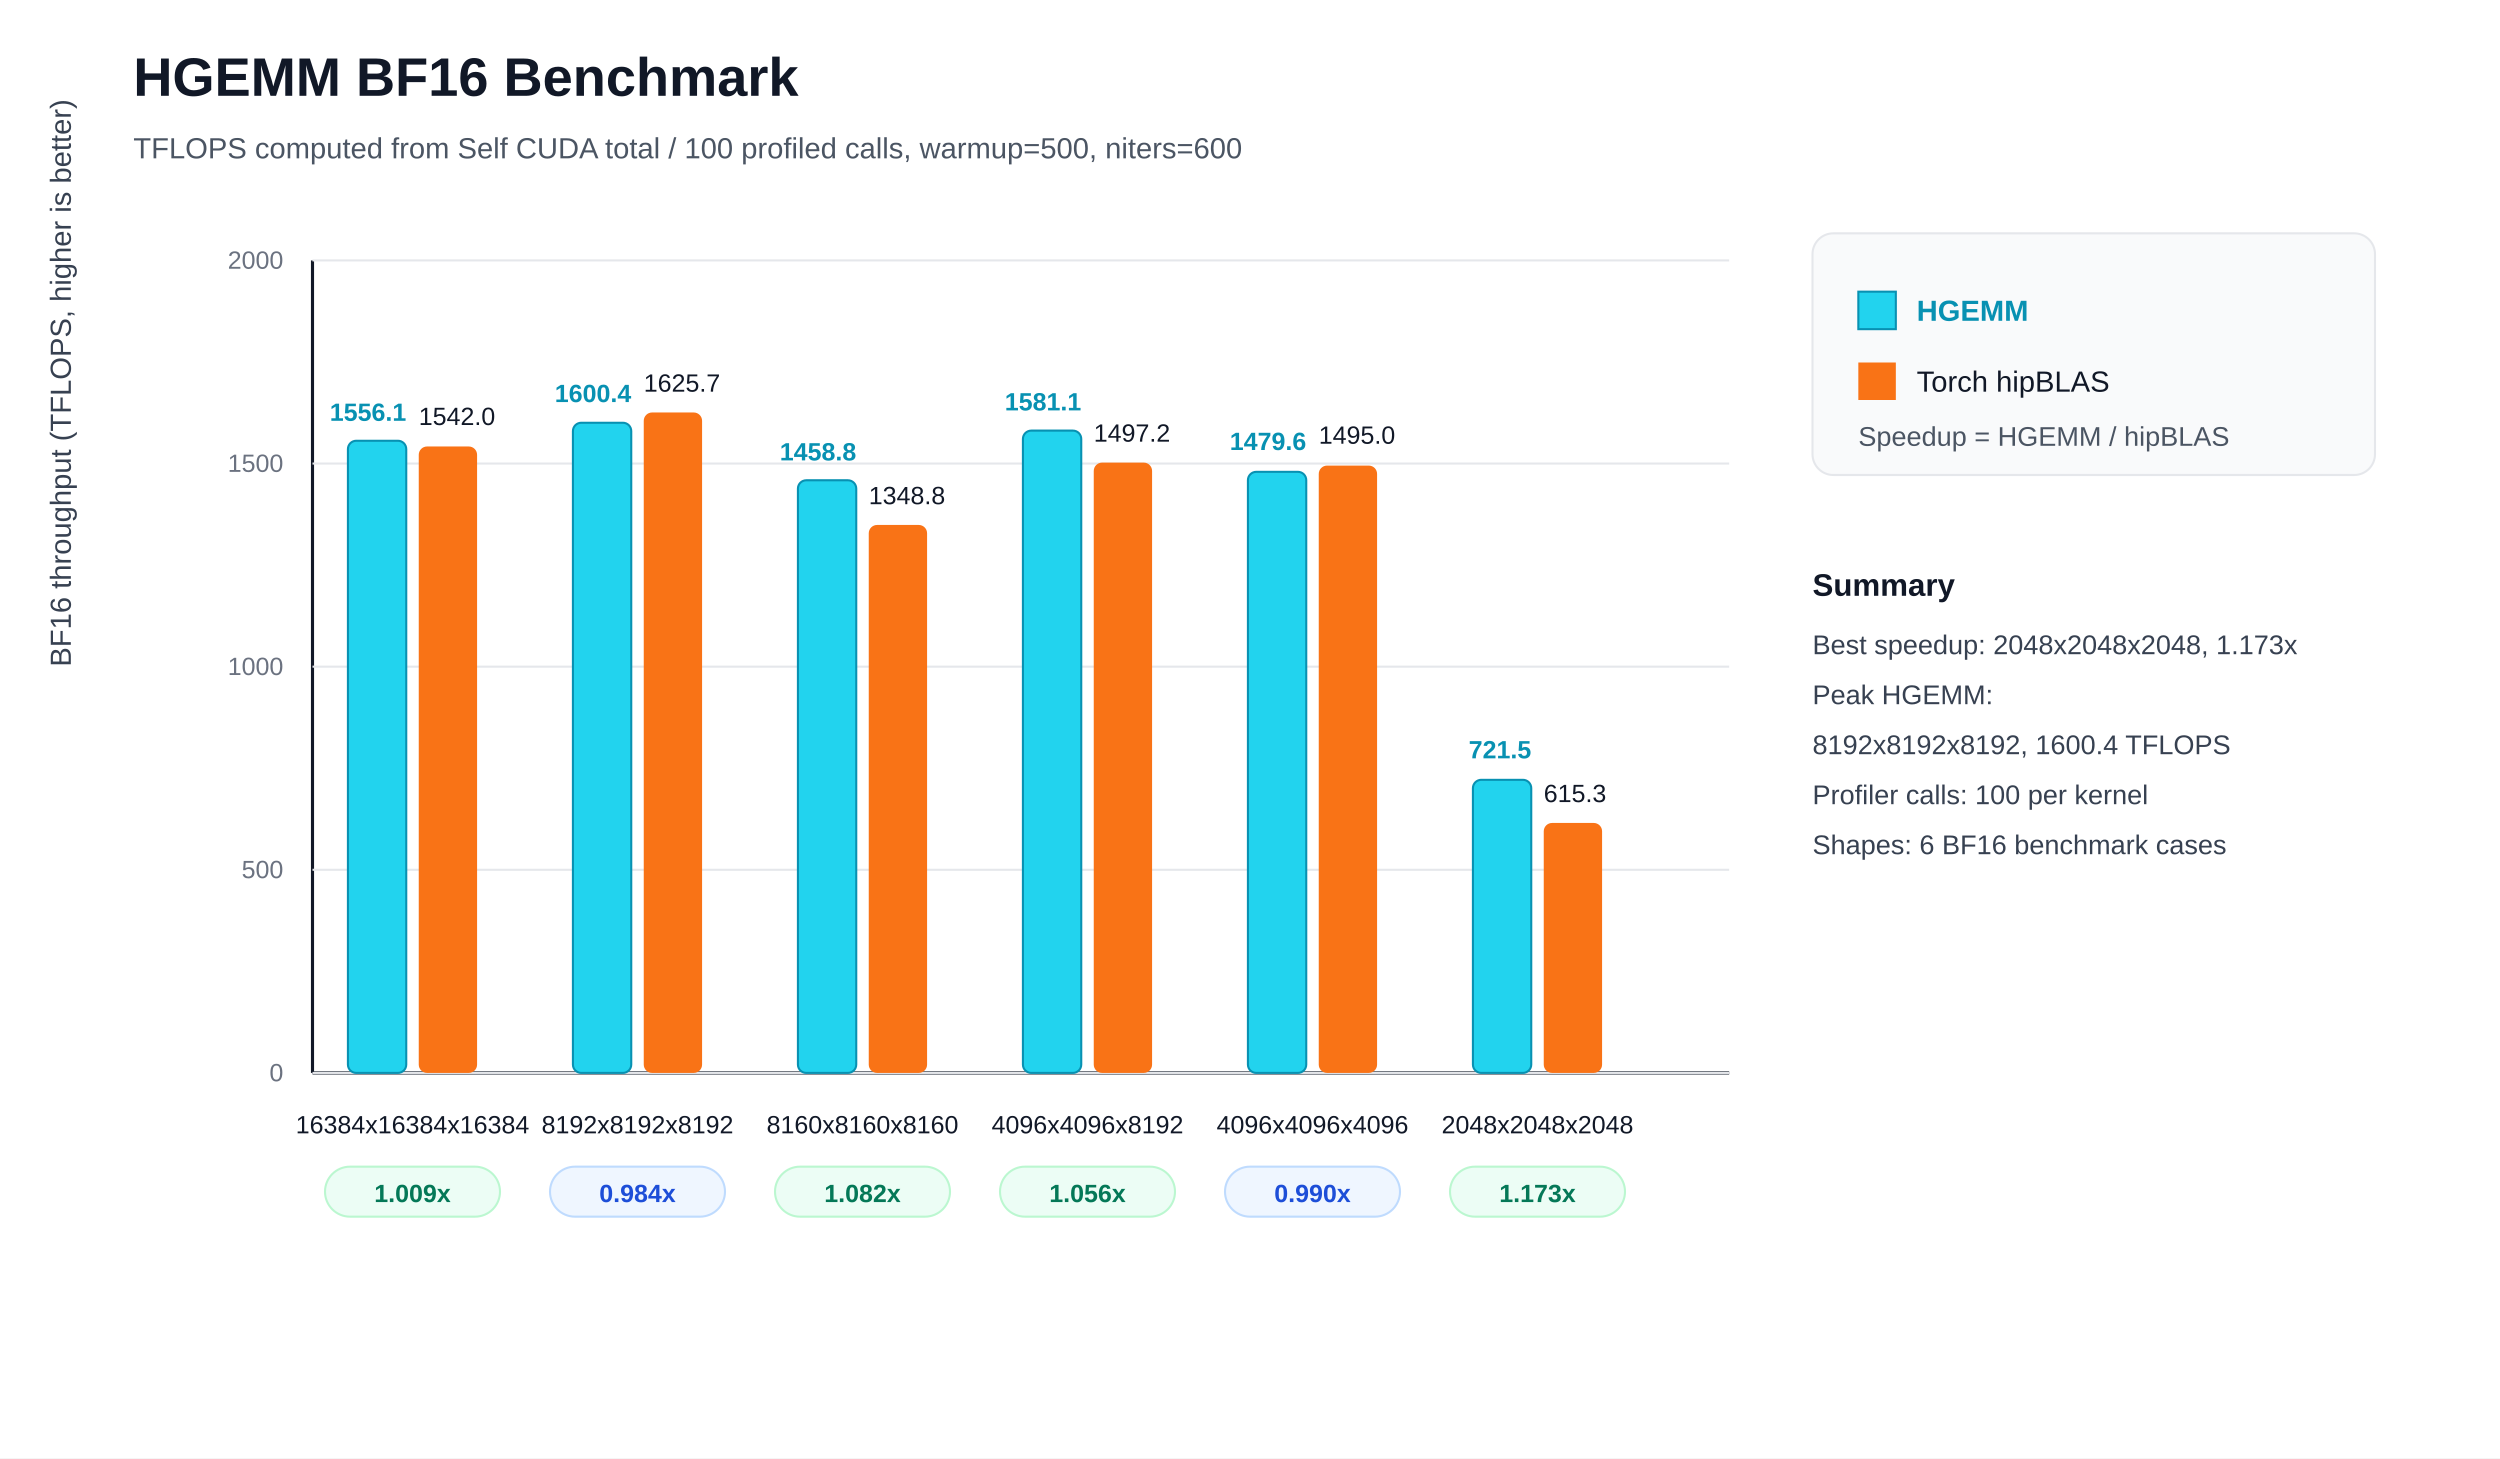
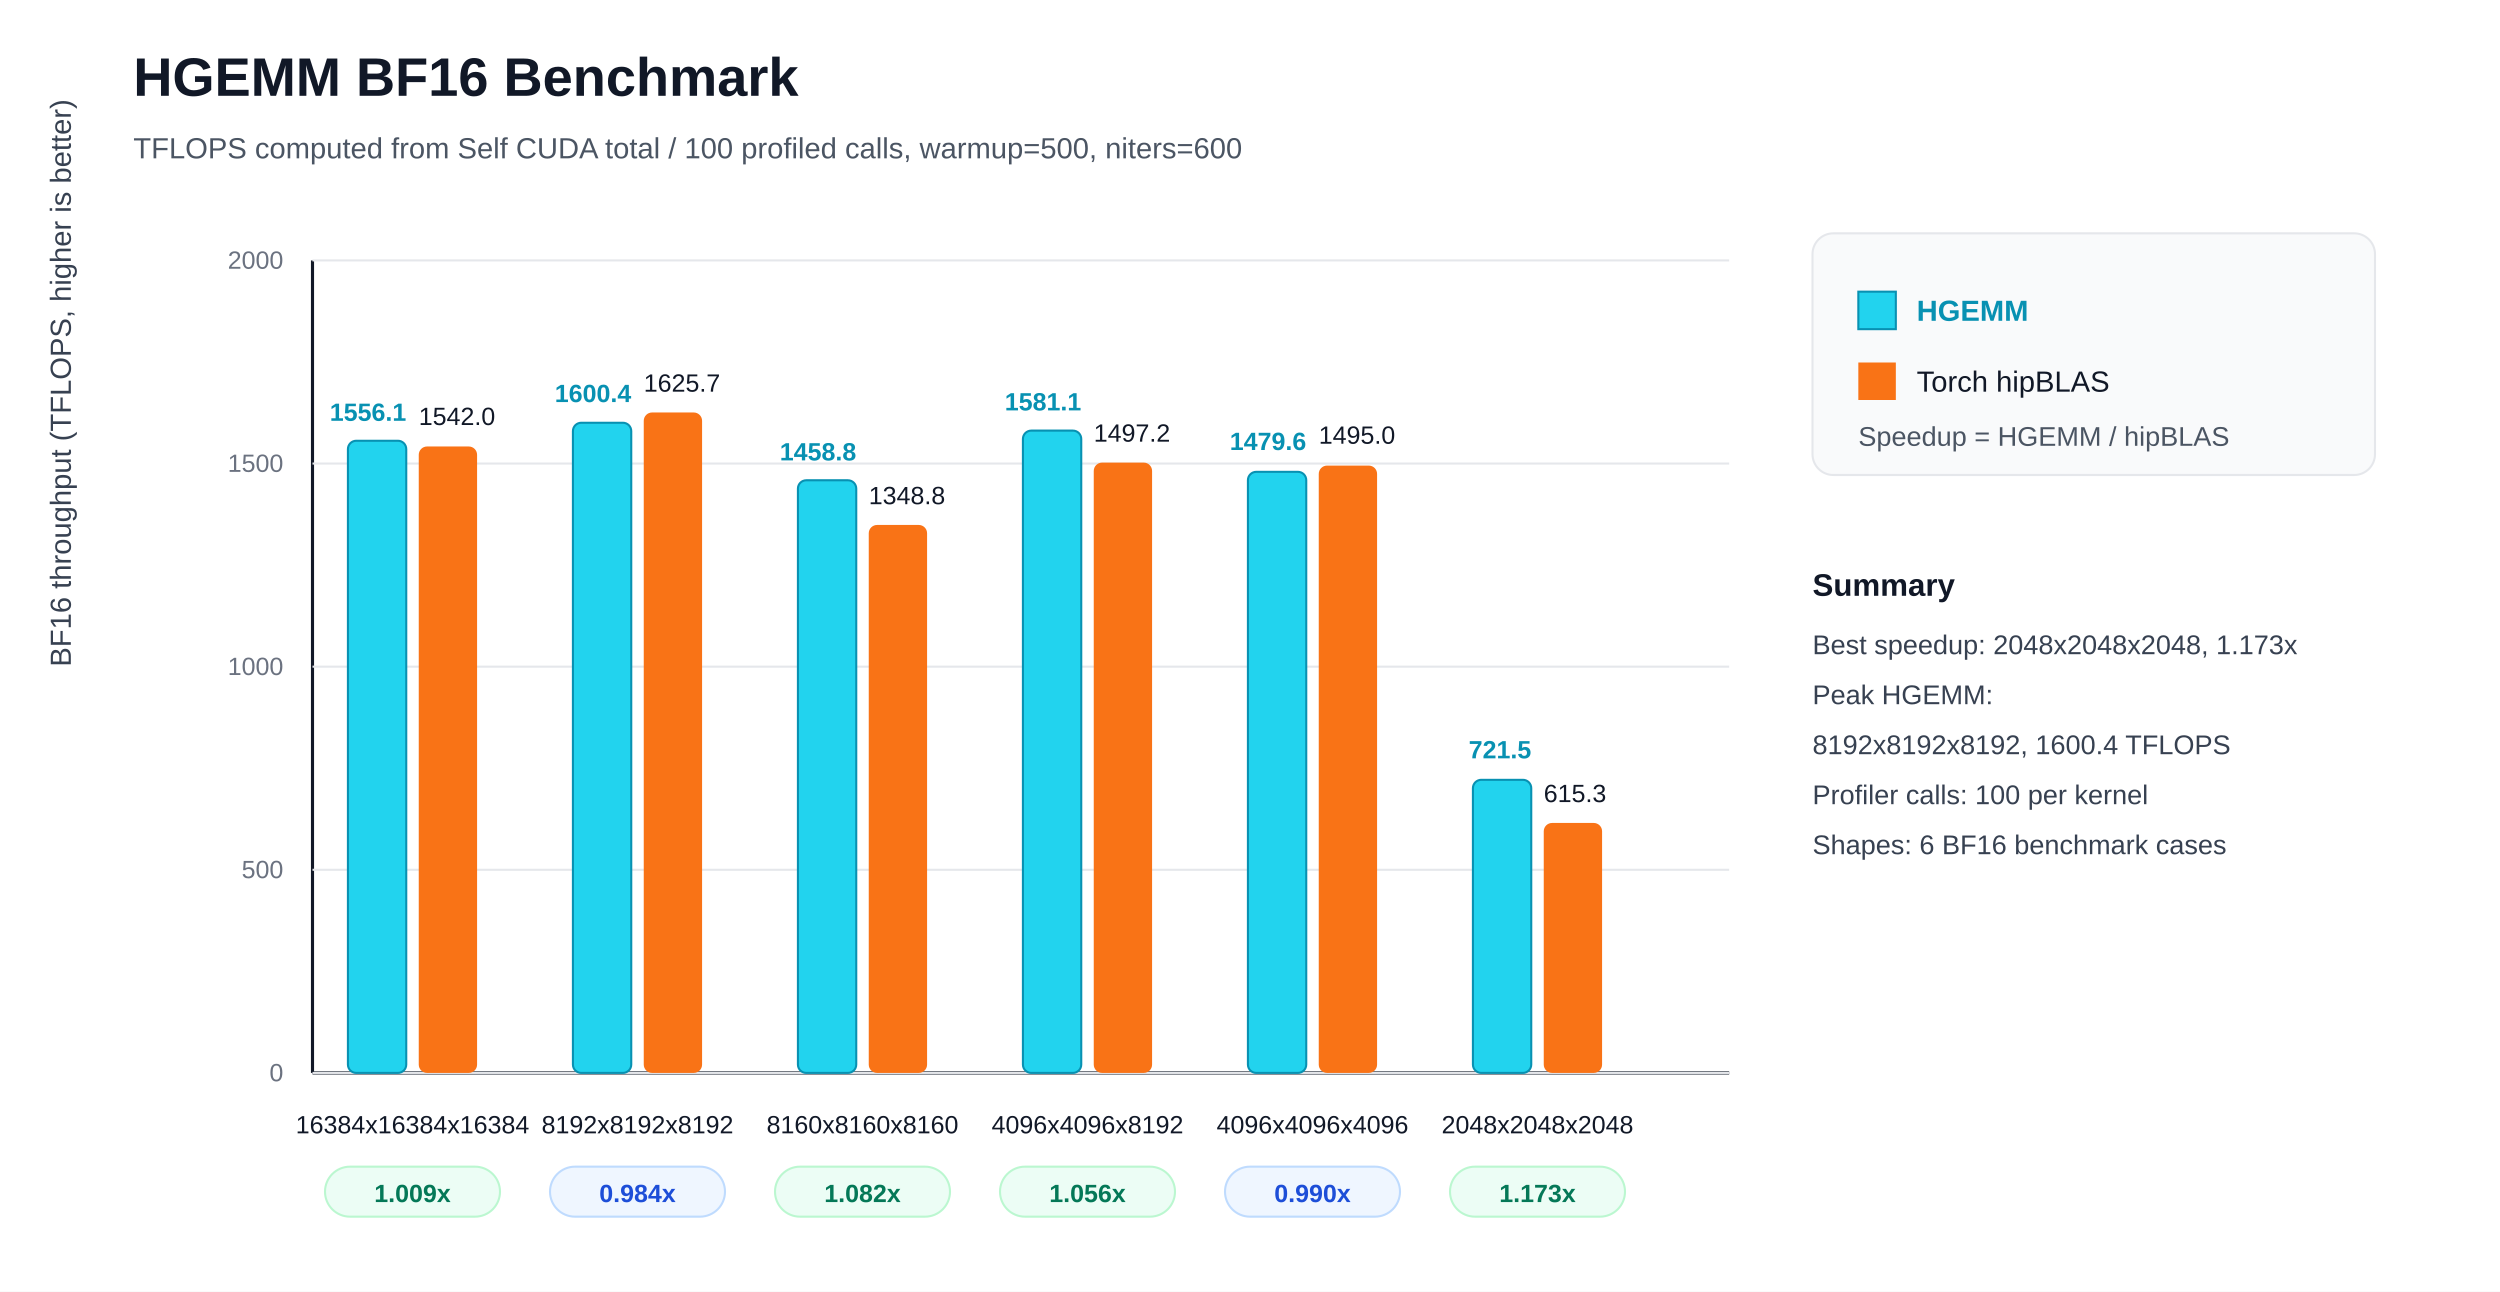
- <svg xmlns="http://www.w3.org/2000/svg" width="1200" height="700" viewBox="0 0 1200 700" role="img" aria-labelledby="title desc">
-   <rect width="1200" height="700" fill="#ffffff" />
+ <svg xmlns="http://www.w3.org/2000/svg" width="1200" height="620" viewBox="0 0 1200 620" role="img" aria-labelledby="title desc">
+   <rect width="1200" height="620" fill="#ffffff" />
  <text x="64" y="46" font-family="Arial, sans-serif" font-size="26" font-weight="700" fill="#111827">HGEMM BF16 Benchmark</text>
  <text x="64" y="76" font-family="Arial, sans-serif" font-size="14" fill="#4b5563">TFLOPS computed from Self CUDA total / 100 profiled calls, warmup=500, niters=600</text>
  <rect x="870" y="112" width="270" height="116" rx="10" fill="#f9fafb" stroke="#e5e7eb" />
  <rect x="892" y="140" width="18" height="18" fill="#22d3ee" stroke="#0891b2" />
  <text x="920" y="154" font-family="Arial, sans-serif" font-size="14" font-weight="700" fill="#0891b2">HGEMM</text>
  <rect x="892" y="174" width="18" height="18" fill="#f97316" />
  <text x="920" y="188" font-family="Arial, sans-serif" font-size="14" fill="#111827">Torch hipBLAS</text>
  <text x="892" y="214" font-family="Arial, sans-serif" font-size="13" fill="#4b5563">Speedup = HGEMM / hipBLAS</text>
  <line x1="150" y1="515" x2="830" y2="515" stroke="#111827" stroke-width="1.5" />
  <line x1="150" y1="125" x2="150" y2="515" stroke="#111827" stroke-width="1.5" />
  <text x="34" y="320" transform="rotate(-90 34 320)" font-family="Arial, sans-serif" font-size="14" fill="#374151">BF16 throughput (TFLOPS, higher is better)</text>
  <g font-family="Arial, sans-serif" font-size="12" fill="#6b7280">
    <line x1="150" y1="515" x2="830" y2="515" stroke="#e5e7eb" />
    <text x="136" y="519" text-anchor="end">0</text>
    <line x1="150" y1="417.5" x2="830" y2="417.5" stroke="#e5e7eb" />
    <text x="136" y="421.5" text-anchor="end">500</text>
    <line x1="150" y1="320" x2="830" y2="320" stroke="#e5e7eb" />
    <text x="136" y="324" text-anchor="end">1000</text>
    <line x1="150" y1="222.5" x2="830" y2="222.5" stroke="#e5e7eb" />
    <text x="136" y="226.5" text-anchor="end">1500</text>
    <line x1="150" y1="125" x2="830" y2="125" stroke="#e5e7eb" />
    <text x="136" y="129" text-anchor="end">2000</text>
  </g>
  <g font-family="Arial, sans-serif">
    <rect x="167" y="211.56" width="28" height="303.44" rx="4" fill="#22d3ee" stroke="#0891b2" stroke-width="1" />
    <rect x="201" y="214.31" width="28" height="300.69" rx="4" fill="#f97316" />
    <text x="195" y="202" text-anchor="end" font-size="12" font-weight="700" fill="#0891b2">1556.1</text>
    <text x="201" y="204" text-anchor="start" font-size="12" fill="#111827">1542.0</text>
    <text x="198" y="544" text-anchor="middle" font-size="12" fill="#111827">16384x16384x16384</text>
    <rect x="156" y="560" width="84" height="24" rx="12" fill="#ecfdf5" stroke="#bbf7d0" />
    <text x="198" y="577" text-anchor="middle" font-size="12" font-weight="700" fill="#047857">1.009x</text>
  </g>
  <g font-family="Arial, sans-serif">
    <rect x="275" y="202.92" width="28" height="312.08" rx="4" fill="#22d3ee" stroke="#0891b2" stroke-width="1" />
    <rect x="309" y="197.99" width="28" height="317.01" rx="4" fill="#f97316" />
    <text x="303" y="193" text-anchor="end" font-size="12" font-weight="700" fill="#0891b2">1600.4</text>
    <text x="309" y="188" text-anchor="start" font-size="12" fill="#111827">1625.7</text>
    <text x="306" y="544" text-anchor="middle" font-size="12" fill="#111827">8192x8192x8192</text>
    <rect x="264" y="560" width="84" height="24" rx="12" fill="#eff6ff" stroke="#bfdbfe" />
    <text x="306" y="577" text-anchor="middle" font-size="12" font-weight="700" fill="#1d4ed8">0.984x</text>
  </g>
  <g font-family="Arial, sans-serif">
    <rect x="383" y="230.53" width="28" height="284.47" rx="4" fill="#22d3ee" stroke="#0891b2" stroke-width="1" />
    <rect x="417" y="251.98" width="28" height="263.02" rx="4" fill="#f97316" />
    <text x="411" y="221" text-anchor="end" font-size="12" font-weight="700" fill="#0891b2">1458.8</text>
    <text x="417" y="242" text-anchor="start" font-size="12" fill="#111827">1348.8</text>
    <text x="414" y="544" text-anchor="middle" font-size="12" fill="#111827">8160x8160x8160</text>
    <rect x="372" y="560" width="84" height="24" rx="12" fill="#ecfdf5" stroke="#bbf7d0" />
    <text x="414" y="577" text-anchor="middle" font-size="12" font-weight="700" fill="#047857">1.082x</text>
  </g>
  <g font-family="Arial, sans-serif">
    <rect x="491" y="206.69" width="28" height="308.31" rx="4" fill="#22d3ee" stroke="#0891b2" stroke-width="1" />
    <rect x="525" y="222.05" width="28" height="292.95" rx="4" fill="#f97316" />
    <text x="519" y="197" text-anchor="end" font-size="12" font-weight="700" fill="#0891b2">1581.1</text>
    <text x="525" y="212" text-anchor="start" font-size="12" fill="#111827">1497.2</text>
    <text x="522" y="544" text-anchor="middle" font-size="12" fill="#111827">4096x4096x8192</text>
    <rect x="480" y="560" width="84" height="24" rx="12" fill="#ecfdf5" stroke="#bbf7d0" />
    <text x="522" y="577" text-anchor="middle" font-size="12" font-weight="700" fill="#047857">1.056x</text>
  </g>
  <g font-family="Arial, sans-serif">
    <rect x="599" y="226.48" width="28" height="288.52" rx="4" fill="#22d3ee" stroke="#0891b2" stroke-width="1" />
    <rect x="633" y="223.48" width="28" height="291.52" rx="4" fill="#f97316" />
    <text x="627" y="216" text-anchor="end" font-size="12" font-weight="700" fill="#0891b2">1479.6</text>
    <text x="633" y="213" text-anchor="start" font-size="12" fill="#111827">1495.0</text>
    <text x="630" y="544" text-anchor="middle" font-size="12" fill="#111827">4096x4096x4096</text>
    <rect x="588" y="560" width="84" height="24" rx="12" fill="#eff6ff" stroke="#bfdbfe" />
    <text x="630" y="577" text-anchor="middle" font-size="12" font-weight="700" fill="#1d4ed8">0.990x</text>
  </g>
  <g font-family="Arial, sans-serif">
    <rect x="707" y="374.31" width="28" height="140.69" rx="4" fill="#22d3ee" stroke="#0891b2" stroke-width="1" />
    <rect x="741" y="395.02" width="28" height="119.98" rx="4" fill="#f97316" />
    <text x="735" y="364" text-anchor="end" font-size="12" font-weight="700" fill="#0891b2">721.5</text>
    <text x="741" y="385" text-anchor="start" font-size="12" fill="#111827">615.3</text>
    <text x="738" y="544" text-anchor="middle" font-size="12" fill="#111827">2048x2048x2048</text>
    <rect x="696" y="560" width="84" height="24" rx="12" fill="#ecfdf5" stroke="#bbf7d0" />
    <text x="738" y="577" text-anchor="middle" font-size="12" font-weight="700" fill="#047857">1.173x</text>
  </g>
  <text x="870" y="286" font-family="Arial, sans-serif" font-size="15" font-weight="700" fill="#111827">Summary</text>
  <text x="870" y="314" font-family="Arial, sans-serif" font-size="13" fill="#374151">Best speedup: 2048x2048x2048, 1.173x</text>
  <text x="870" y="338" font-family="Arial, sans-serif" font-size="13" fill="#374151">Peak HGEMM:</text>
  <text x="870" y="362" font-family="Arial, sans-serif" font-size="13" fill="#374151">8192x8192x8192, 1600.4 TFLOPS</text>
  <text x="870" y="386" font-family="Arial, sans-serif" font-size="13" fill="#374151">Profiler calls: 100 per kernel</text>
  <text x="870" y="410" font-family="Arial, sans-serif" font-size="13" fill="#374151">Shapes: 6 BF16 benchmark cases</text>
</svg>
